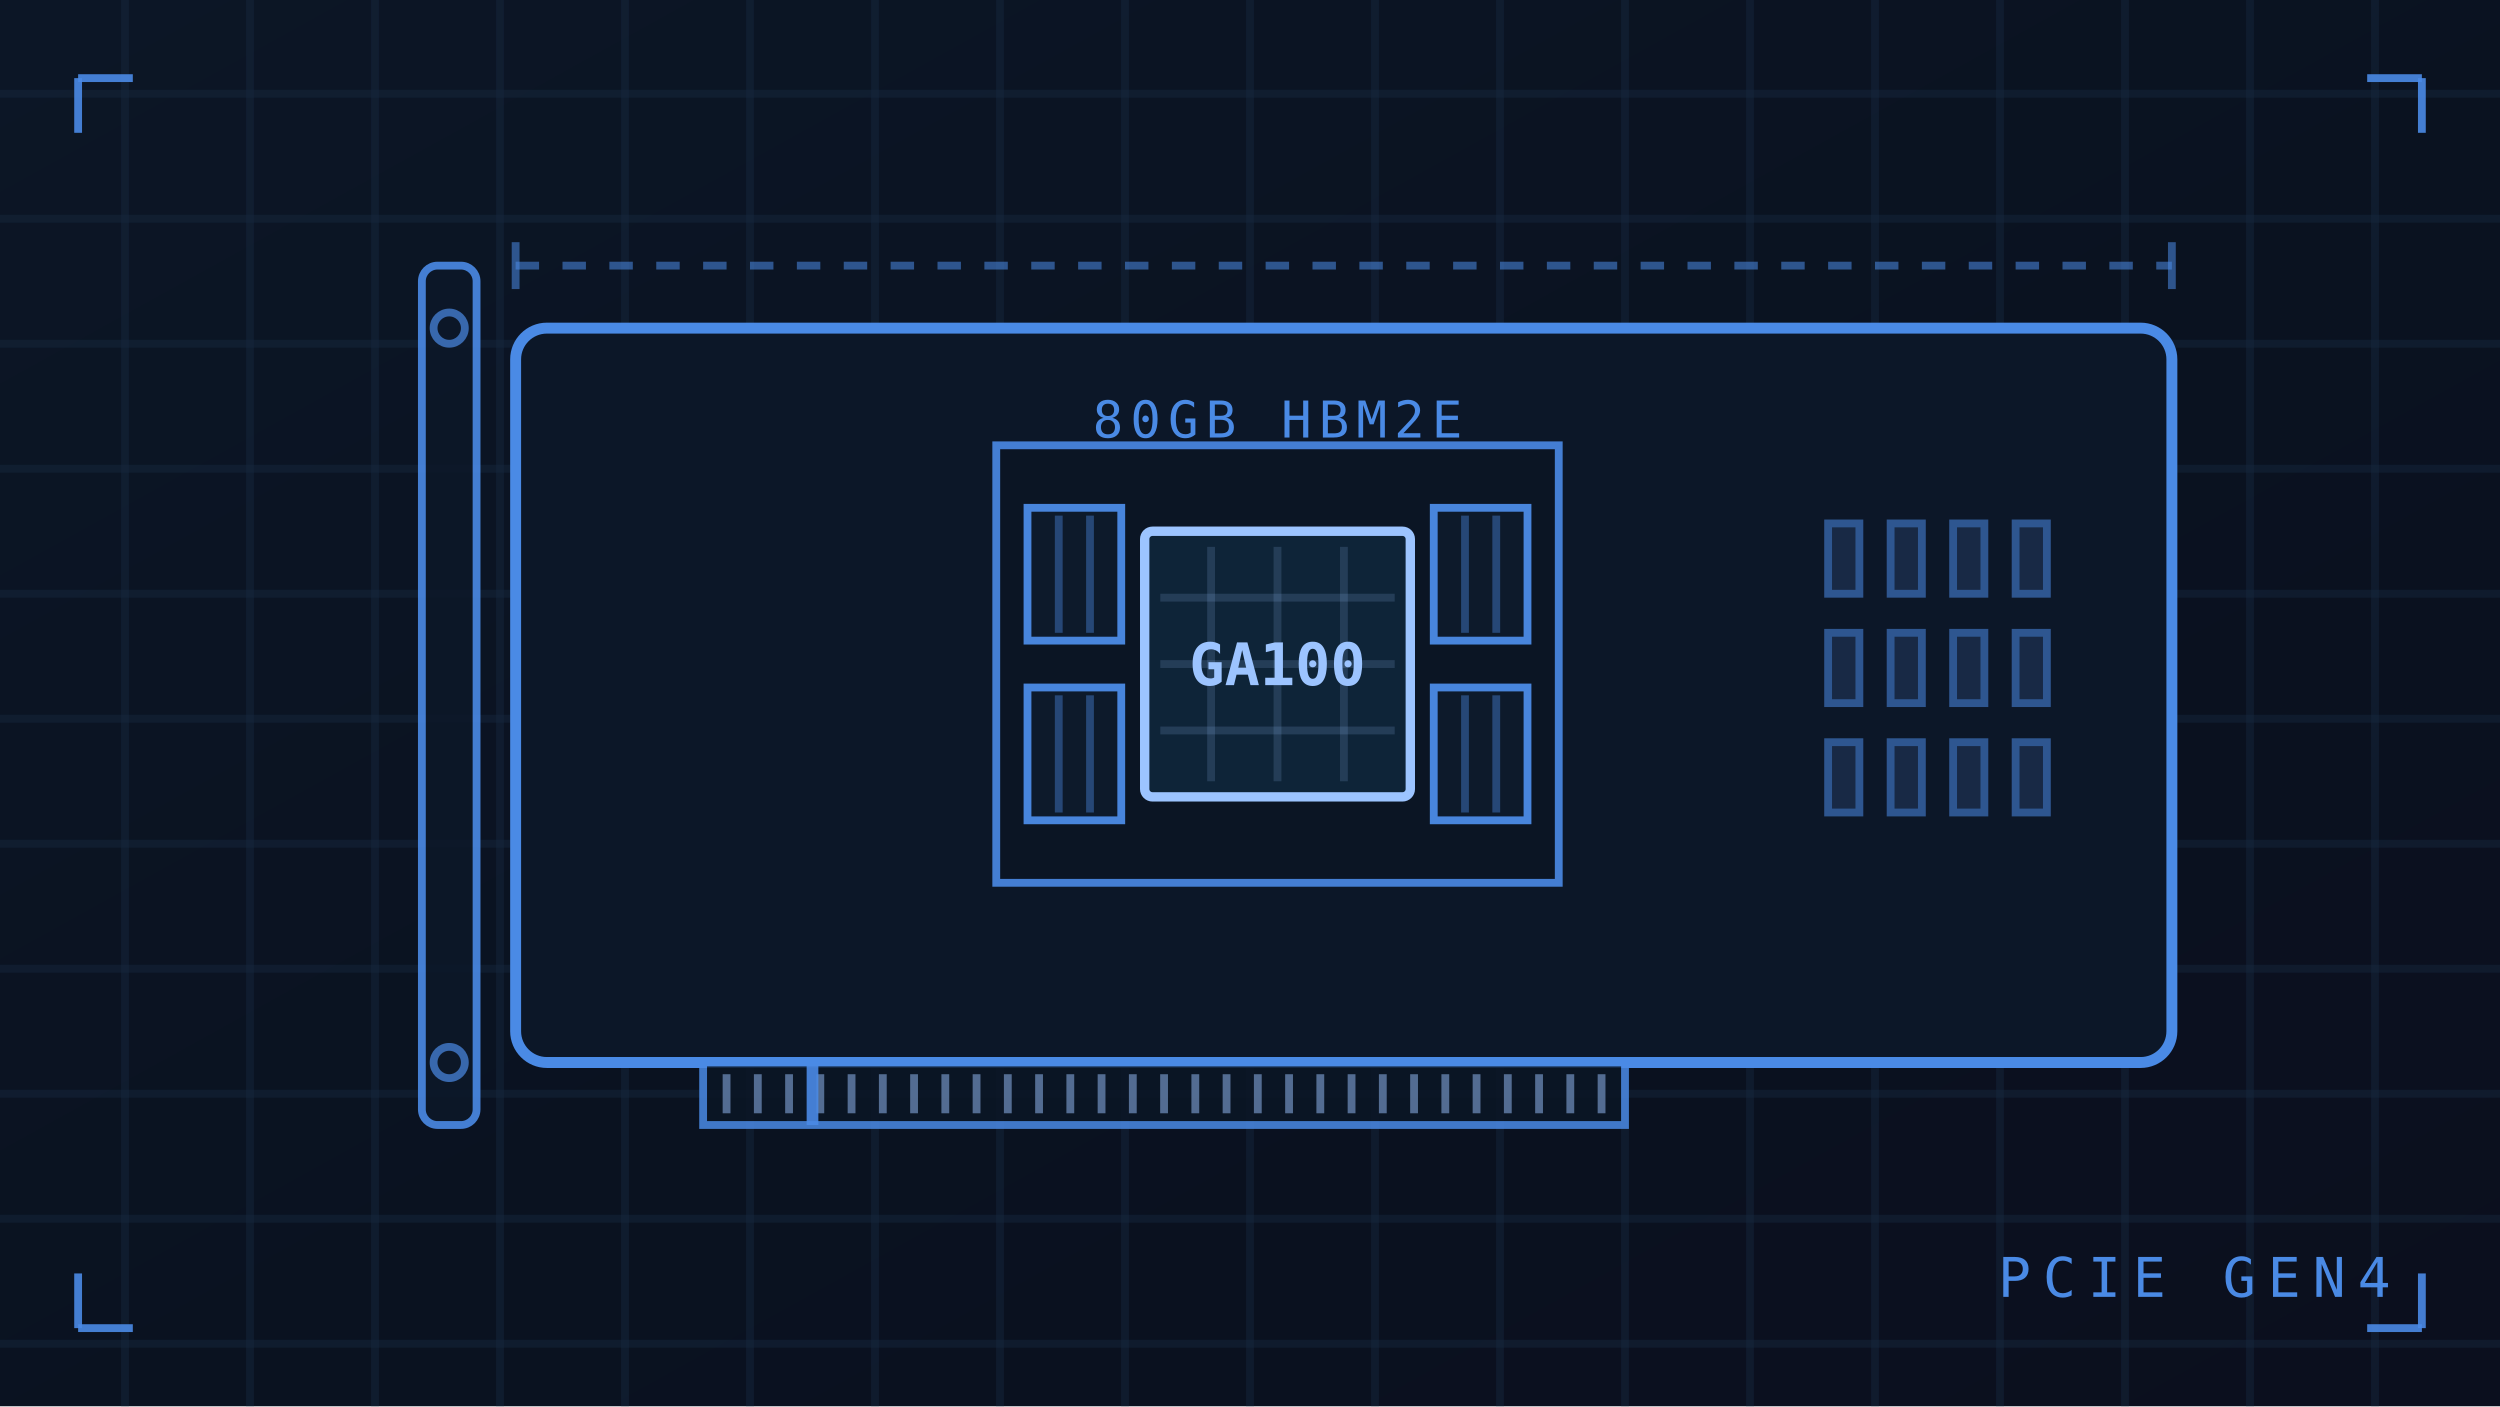
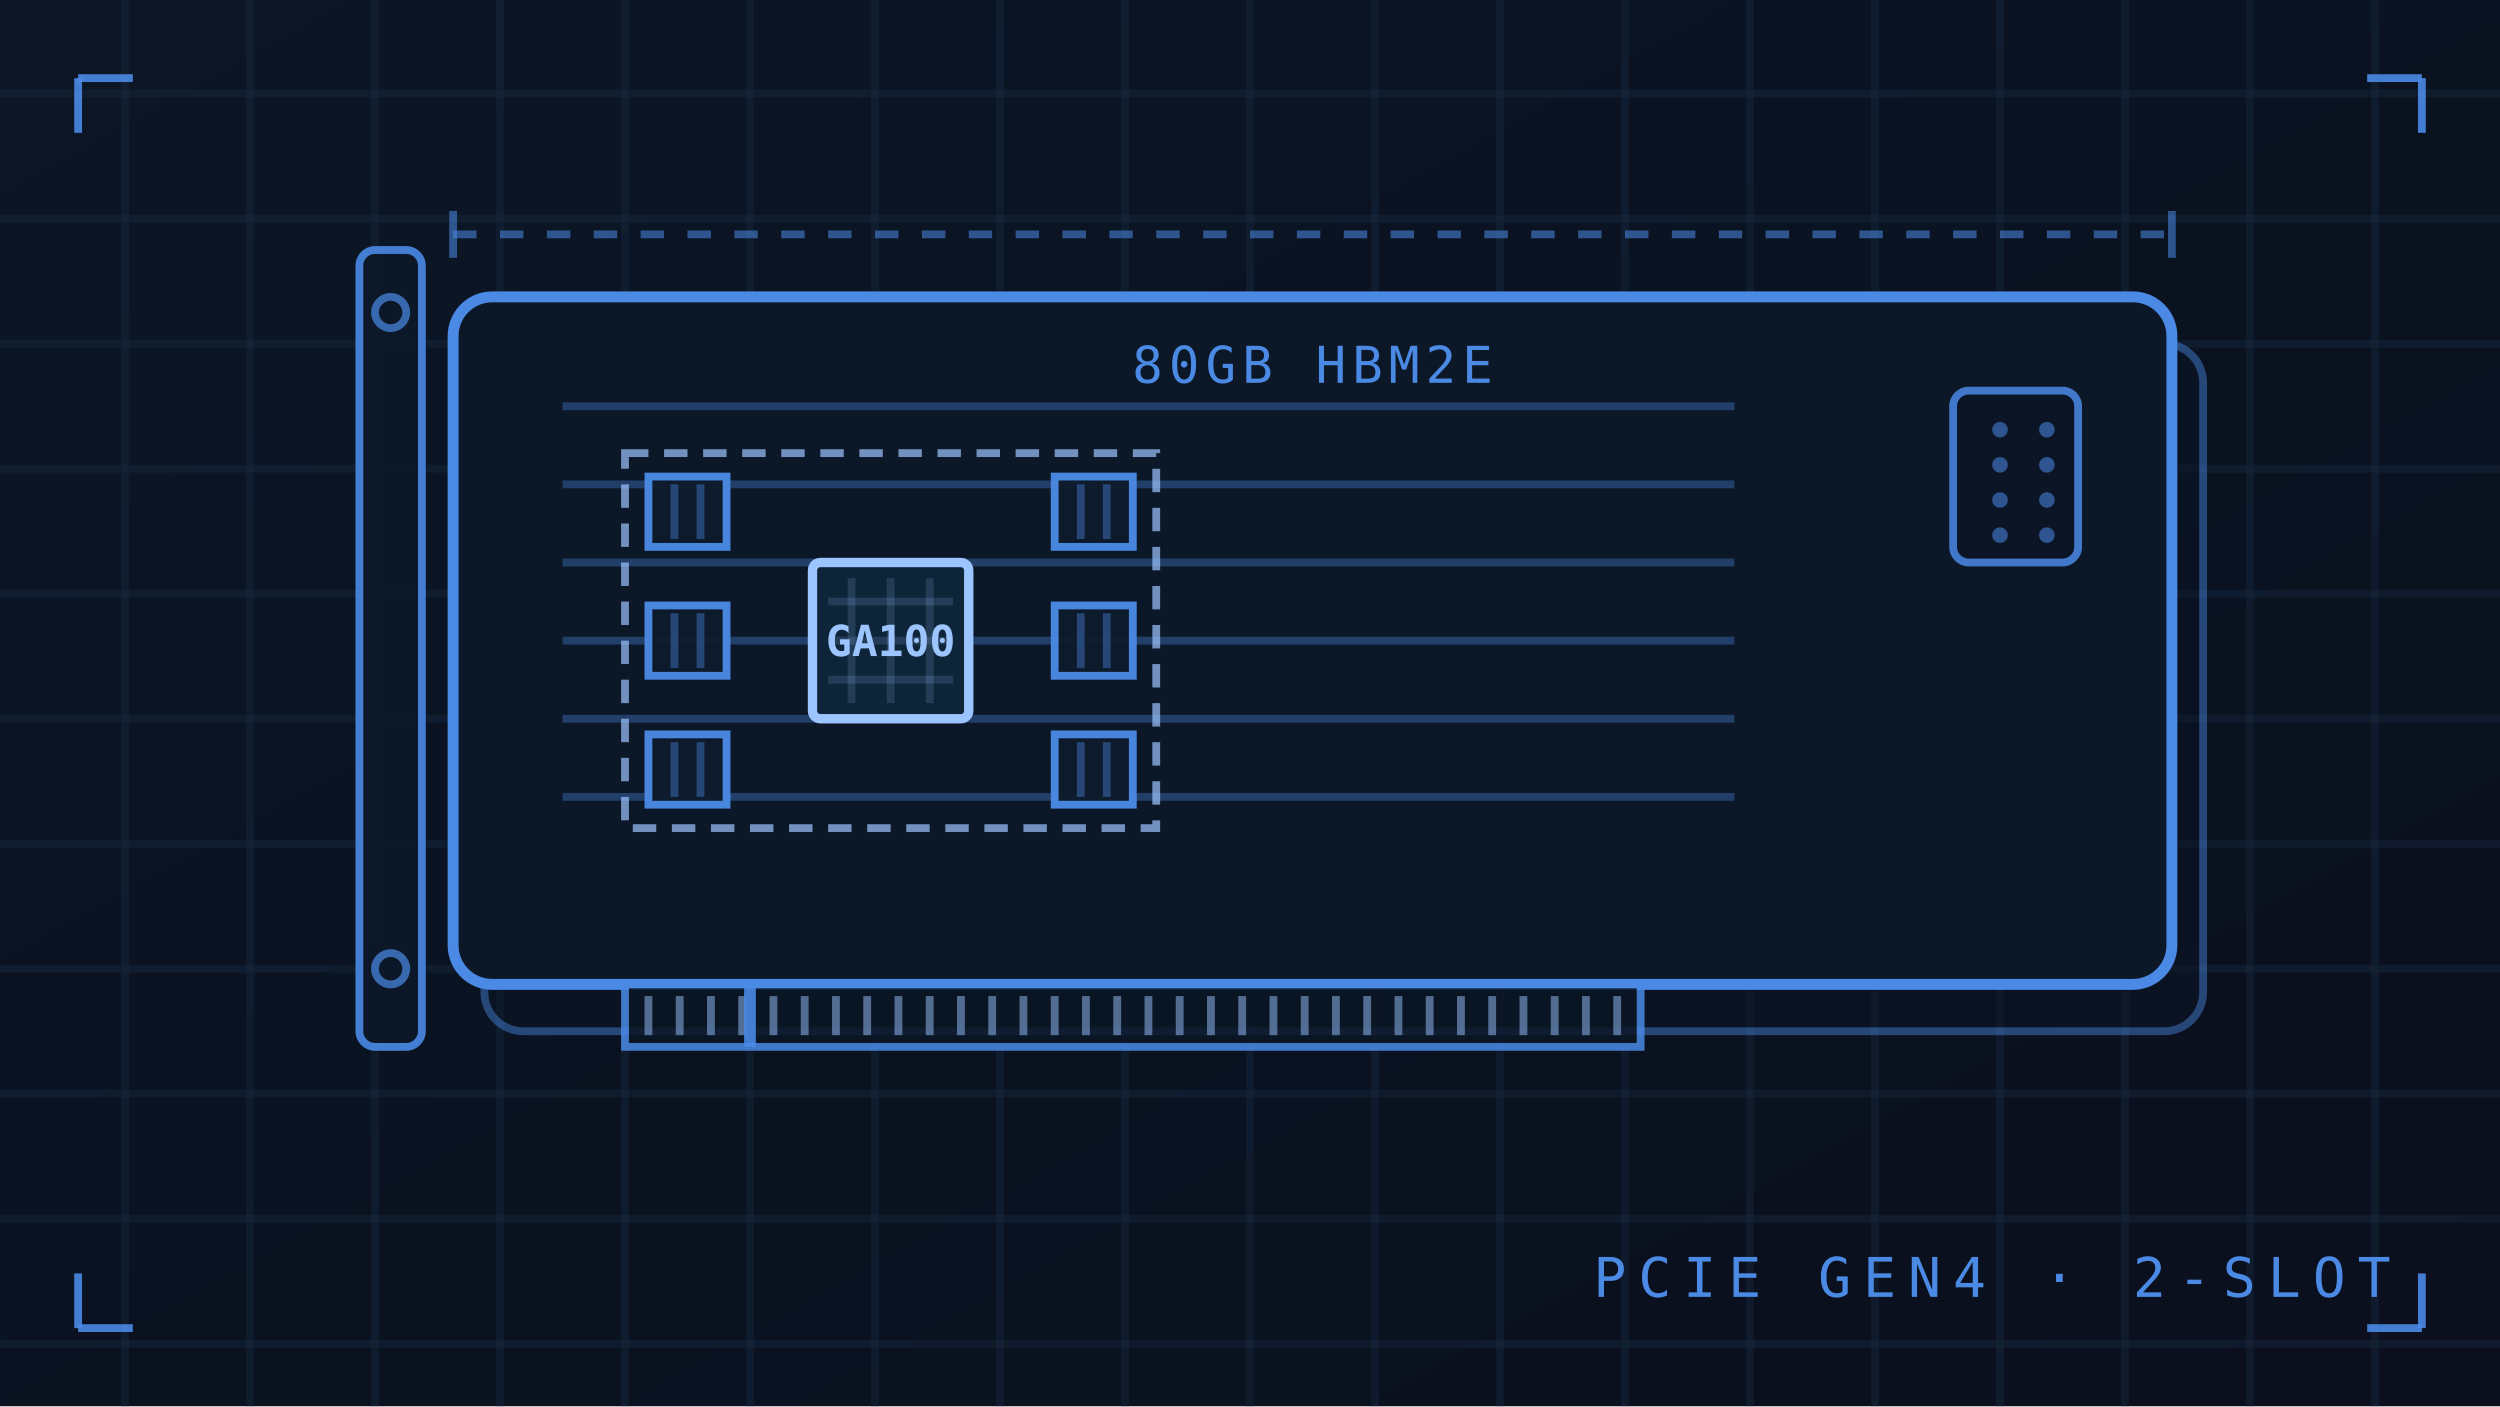
<svg xmlns="http://www.w3.org/2000/svg" width="320" height="180" viewBox="0 0 320 180" fill="none" role="img">
  <defs>
    <linearGradient id="a100-pcie-bg" x1="0" y1="0" x2="1" y2="1">
      <stop offset="0%" stop-color="#0c1626" />
      <stop offset="55%" stop-color="#0a1220" />
      <stop offset="100%" stop-color="#0b0f1e" />
    </linearGradient>
  </defs>
  <rect width="320" height="180" fill="url(#a100-pcie-bg)" />
  <line x1="16" y1="0" x2="16" y2="180" stroke="#16283f" stroke-width="1" opacity="0.45" />
  <line x1="32" y1="0" x2="32" y2="180" stroke="#16283f" stroke-width="1" opacity="0.45" />
  <line x1="48" y1="0" x2="48" y2="180" stroke="#16283f" stroke-width="1" opacity="0.45" />
  <line x1="64" y1="0" x2="64" y2="180" stroke="#16283f" stroke-width="1" opacity="0.45" />
  <line x1="80" y1="0" x2="80" y2="180" stroke="#16283f" stroke-width="1" opacity="0.45" />
  <line x1="96" y1="0" x2="96" y2="180" stroke="#16283f" stroke-width="1" opacity="0.45" />
  <line x1="112" y1="0" x2="112" y2="180" stroke="#16283f" stroke-width="1" opacity="0.45" />
  <line x1="128" y1="0" x2="128" y2="180" stroke="#16283f" stroke-width="1" opacity="0.45" />
  <line x1="144" y1="0" x2="144" y2="180" stroke="#16283f" stroke-width="1" opacity="0.45" />
  <line x1="160" y1="0" x2="160" y2="180" stroke="#16283f" stroke-width="1" opacity="0.45" />
  <line x1="176" y1="0" x2="176" y2="180" stroke="#16283f" stroke-width="1" opacity="0.45" />
  <line x1="192" y1="0" x2="192" y2="180" stroke="#16283f" stroke-width="1" opacity="0.45" />
  <line x1="208" y1="0" x2="208" y2="180" stroke="#16283f" stroke-width="1" opacity="0.45" />
  <line x1="224" y1="0" x2="224" y2="180" stroke="#16283f" stroke-width="1" opacity="0.45" />
  <line x1="240" y1="0" x2="240" y2="180" stroke="#16283f" stroke-width="1" opacity="0.45" />
  <line x1="256" y1="0" x2="256" y2="180" stroke="#16283f" stroke-width="1" opacity="0.45" />
  <line x1="272" y1="0" x2="272" y2="180" stroke="#16283f" stroke-width="1" opacity="0.45" />
  <line x1="288" y1="0" x2="288" y2="180" stroke="#16283f" stroke-width="1" opacity="0.45" />
  <line x1="304" y1="0" x2="304" y2="180" stroke="#16283f" stroke-width="1" opacity="0.45" />
  <line x1="0" y1="12" x2="320" y2="12" stroke="#16283f" stroke-width="1" opacity="0.45" />
  <line x1="0" y1="28" x2="320" y2="28" stroke="#16283f" stroke-width="1" opacity="0.45" />
  <line x1="0" y1="44" x2="320" y2="44" stroke="#16283f" stroke-width="1" opacity="0.45" />
  <line x1="0" y1="60" x2="320" y2="60" stroke="#16283f" stroke-width="1" opacity="0.45" />
  <line x1="0" y1="76" x2="320" y2="76" stroke="#16283f" stroke-width="1" opacity="0.45" />
  <line x1="0" y1="92" x2="320" y2="92" stroke="#16283f" stroke-width="1" opacity="0.45" />
  <line x1="0" y1="108" x2="320" y2="108" stroke="#16283f" stroke-width="1" opacity="0.45" />
  <line x1="0" y1="124" x2="320" y2="124" stroke="#16283f" stroke-width="1" opacity="0.45" />
  <line x1="0" y1="140" x2="320" y2="140" stroke="#16283f" stroke-width="1" opacity="0.45" />
  <line x1="0" y1="156" x2="320" y2="156" stroke="#16283f" stroke-width="1" opacity="0.45" />
  <line x1="0" y1="172" x2="320" y2="172" stroke="#16283f" stroke-width="1" opacity="0.45" />
  <line x1="10" y1="10" x2="17" y2="10" stroke="#4a8ae5" stroke-width="1" opacity="0.9" />
  <line x1="10" y1="10" x2="10" y2="17" stroke="#4a8ae5" stroke-width="1" opacity="0.9" />
  <line x1="303" y1="10" x2="310" y2="10" stroke="#4a8ae5" stroke-width="1" opacity="0.9" />
  <line x1="310" y1="10" x2="310" y2="17" stroke="#4a8ae5" stroke-width="1" opacity="0.9" />
  <line x1="10" y1="170" x2="17" y2="170" stroke="#4a8ae5" stroke-width="1" opacity="0.9" />
  <line x1="10" y1="163" x2="10" y2="170" stroke="#4a8ae5" stroke-width="1" opacity="0.9" />
  <line x1="303" y1="170" x2="310" y2="170" stroke="#4a8ae5" stroke-width="1" opacity="0.9" />
  <line x1="310" y1="163" x2="310" y2="170" stroke="#4a8ae5" stroke-width="1" opacity="0.9" />
-   <rect x="54" y="34" width="7" height="110" rx="2" fill="#0c1728" stroke="#4a8ae5" stroke-width="1" opacity="0.9" />
-   <circle cx="57.5" cy="42" r="2" fill="none" stroke="#4a8ae5" stroke-width="1" opacity="0.7" />
-   <circle cx="57.5" cy="136" r="2" fill="none" stroke="#4a8ae5" stroke-width="1" opacity="0.7" />
-   <rect x="66" y="42" width="212" height="94" rx="4" fill="#0c1728" stroke="#4a8ae5" stroke-width="1.4" />
-   <rect x="90" y="136" width="118" height="8" fill="#0b1524" stroke="#4a8ae5" stroke-width="1" opacity="0.85" />
-   <line x1="93" y1="137.5" x2="93" y2="142.5" stroke="#9cc4ff" stroke-width="1" opacity="0.5" />
-   <line x1="97" y1="137.5" x2="97" y2="142.5" stroke="#9cc4ff" stroke-width="1" opacity="0.5" />
-   <line x1="101" y1="137.5" x2="101" y2="142.5" stroke="#9cc4ff" stroke-width="1" opacity="0.5" />
-   <line x1="105" y1="137.5" x2="105" y2="142.5" stroke="#9cc4ff" stroke-width="1" opacity="0.5" />
-   <line x1="109" y1="137.5" x2="109" y2="142.5" stroke="#9cc4ff" stroke-width="1" opacity="0.5" />
-   <line x1="113" y1="137.5" x2="113" y2="142.5" stroke="#9cc4ff" stroke-width="1" opacity="0.5" />
-   <line x1="117" y1="137.5" x2="117" y2="142.5" stroke="#9cc4ff" stroke-width="1" opacity="0.5" />
-   <line x1="121" y1="137.5" x2="121" y2="142.5" stroke="#9cc4ff" stroke-width="1" opacity="0.5" />
-   <line x1="125" y1="137.5" x2="125" y2="142.5" stroke="#9cc4ff" stroke-width="1" opacity="0.5" />
-   <line x1="129" y1="137.5" x2="129" y2="142.5" stroke="#9cc4ff" stroke-width="1" opacity="0.5" />
-   <line x1="133" y1="137.5" x2="133" y2="142.5" stroke="#9cc4ff" stroke-width="1" opacity="0.5" />
-   <line x1="137" y1="137.5" x2="137" y2="142.5" stroke="#9cc4ff" stroke-width="1" opacity="0.5" />
-   <line x1="141" y1="137.5" x2="141" y2="142.5" stroke="#9cc4ff" stroke-width="1" opacity="0.5" />
-   <line x1="145" y1="137.5" x2="145" y2="142.5" stroke="#9cc4ff" stroke-width="1" opacity="0.5" />
-   <line x1="149" y1="137.5" x2="149" y2="142.5" stroke="#9cc4ff" stroke-width="1" opacity="0.5" />
-   <line x1="153" y1="137.5" x2="153" y2="142.5" stroke="#9cc4ff" stroke-width="1" opacity="0.5" />
-   <line x1="157" y1="137.5" x2="157" y2="142.5" stroke="#9cc4ff" stroke-width="1" opacity="0.5" />
-   <line x1="161" y1="137.5" x2="161" y2="142.5" stroke="#9cc4ff" stroke-width="1" opacity="0.5" />
-   <line x1="165" y1="137.5" x2="165" y2="142.5" stroke="#9cc4ff" stroke-width="1" opacity="0.5" />
-   <line x1="169" y1="137.5" x2="169" y2="142.5" stroke="#9cc4ff" stroke-width="1" opacity="0.5" />
-   <line x1="173" y1="137.5" x2="173" y2="142.5" stroke="#9cc4ff" stroke-width="1" opacity="0.5" />
-   <line x1="177" y1="137.5" x2="177" y2="142.5" stroke="#9cc4ff" stroke-width="1" opacity="0.5" />
-   <line x1="181" y1="137.5" x2="181" y2="142.5" stroke="#9cc4ff" stroke-width="1" opacity="0.5" />
-   <line x1="185" y1="137.5" x2="185" y2="142.5" stroke="#9cc4ff" stroke-width="1" opacity="0.5" />
-   <line x1="189" y1="137.5" x2="189" y2="142.5" stroke="#9cc4ff" stroke-width="1" opacity="0.5" />
-   <line x1="193" y1="137.5" x2="193" y2="142.5" stroke="#9cc4ff" stroke-width="1" opacity="0.5" />
-   <line x1="197" y1="137.5" x2="197" y2="142.5" stroke="#9cc4ff" stroke-width="1" opacity="0.5" />
-   <line x1="201" y1="137.5" x2="201" y2="142.5" stroke="#9cc4ff" stroke-width="1" opacity="0.5" />
-   <line x1="205" y1="137.5" x2="205" y2="142.5" stroke="#9cc4ff" stroke-width="1" opacity="0.5" />
-   <line x1="104" y1="136" x2="104" y2="144" stroke="#4a8ae5" stroke-width="1.5" opacity="0.9" />
-   <rect x="127.52" y="57" width="72" height="56" fill="#0b1524" stroke="#4a8ae5" stroke-width="1" opacity="0.9" />
-   <rect x="131.52" y="65" width="12" height="17" fill="#0d1a2b" stroke="#4a8ae5" stroke-width="1" opacity="0.95" />
-   <line x1="135.52" y1="66" x2="135.52" y2="81" stroke="#4a8ae5" stroke-width="1" opacity="0.4" />
-   <line x1="139.52" y1="66" x2="139.52" y2="81" stroke="#4a8ae5" stroke-width="1" opacity="0.4" />
-   <rect x="183.52" y="65" width="12" height="17" fill="#0d1a2b" stroke="#4a8ae5" stroke-width="1" opacity="0.95" />
-   <line x1="187.52" y1="66" x2="187.52" y2="81" stroke="#4a8ae5" stroke-width="1" opacity="0.4" />
-   <line x1="191.52" y1="66" x2="191.52" y2="81" stroke="#4a8ae5" stroke-width="1" opacity="0.4" />
-   <rect x="131.52" y="88" width="12" height="17" fill="#0d1a2b" stroke="#4a8ae5" stroke-width="1" opacity="0.95" />
-   <line x1="135.52" y1="89" x2="135.52" y2="104" stroke="#4a8ae5" stroke-width="1" opacity="0.4" />
-   <line x1="139.52" y1="89" x2="139.52" y2="104" stroke="#4a8ae5" stroke-width="1" opacity="0.4" />
-   <rect x="183.52" y="88" width="12" height="17" fill="#0d1a2b" stroke="#4a8ae5" stroke-width="1" opacity="0.95" />
-   <line x1="187.52" y1="89" x2="187.52" y2="104" stroke="#4a8ae5" stroke-width="1" opacity="0.4" />
-   <line x1="191.52" y1="89" x2="191.52" y2="104" stroke="#4a8ae5" stroke-width="1" opacity="0.4" />
-   <rect x="146.52" y="68" width="34" height="34" rx="1" fill="#0e2438" stroke="#9cc4ff" stroke-width="1.2" />
-   <line x1="155.02" y1="70" x2="155.02" y2="100" stroke="#9cc4ff" stroke-width="1" opacity="0.16" />
-   <line x1="148.52" y1="76.5" x2="178.52" y2="76.5" stroke="#9cc4ff" stroke-width="1" opacity="0.16" />
-   <line x1="163.52" y1="70" x2="163.52" y2="100" stroke="#9cc4ff" stroke-width="1" opacity="0.16" />
-   <line x1="148.52" y1="85" x2="178.52" y2="85" stroke="#9cc4ff" stroke-width="1" opacity="0.16" />
-   <line x1="172.02" y1="70" x2="172.02" y2="100" stroke="#9cc4ff" stroke-width="1" opacity="0.16" />
-   <line x1="148.52" y1="93.5" x2="178.52" y2="93.5" stroke="#9cc4ff" stroke-width="1" opacity="0.16" />
-   <text x="163.52" y="87.7" font-family="ui-monospace, Menlo, monospace" font-size="7.5" fill="#9cc4ff" text-anchor="middle" font-weight="600">GA100</text>
-   <rect x="234" y="67" width="4" height="9" fill="#22385c" stroke="#4a8ae5" stroke-width="1" opacity="0.55" />
-   <rect x="242" y="67" width="4" height="9" fill="#22385c" stroke="#4a8ae5" stroke-width="1" opacity="0.55" />
-   <rect x="250" y="67" width="4" height="9" fill="#22385c" stroke="#4a8ae5" stroke-width="1" opacity="0.55" />
-   <rect x="258" y="67" width="4" height="9" fill="#22385c" stroke="#4a8ae5" stroke-width="1" opacity="0.55" />
-   <rect x="234" y="81" width="4" height="9" fill="#22385c" stroke="#4a8ae5" stroke-width="1" opacity="0.55" />
-   <rect x="242" y="81" width="4" height="9" fill="#22385c" stroke="#4a8ae5" stroke-width="1" opacity="0.55" />
-   <rect x="250" y="81" width="4" height="9" fill="#22385c" stroke="#4a8ae5" stroke-width="1" opacity="0.55" />
-   <rect x="258" y="81" width="4" height="9" fill="#22385c" stroke="#4a8ae5" stroke-width="1" opacity="0.55" />
-   <rect x="234" y="95" width="4" height="9" fill="#22385c" stroke="#4a8ae5" stroke-width="1" opacity="0.55" />
-   <rect x="242" y="95" width="4" height="9" fill="#22385c" stroke="#4a8ae5" stroke-width="1" opacity="0.55" />
-   <rect x="250" y="95" width="4" height="9" fill="#22385c" stroke="#4a8ae5" stroke-width="1" opacity="0.55" />
-   <rect x="258" y="95" width="4" height="9" fill="#22385c" stroke="#4a8ae5" stroke-width="1" opacity="0.55" />
-   <text x="163.52" y="56" font-family="ui-monospace, Menlo, monospace" font-size="6.5" fill="#4a8ae5" text-anchor="middle" letter-spacing="0.14em">80GB HBM2E</text>
-   <line x1="66" y1="34" x2="278" y2="34" stroke="#4a8ae5" stroke-width="1" stroke-dasharray="3 3" opacity="0.55" />
-   <line x1="66" y1="31" x2="66" y2="37" stroke="#4a8ae5" stroke-width="1" opacity="0.55" />
-   <line x1="278" y1="31" x2="278" y2="37" stroke="#4a8ae5" stroke-width="1" opacity="0.55" />
-   <text x="306" y="166" font-family="ui-monospace, Menlo, monospace" font-size="7" fill="#4a8ae5" text-anchor="end" letter-spacing="0.22em">PCIE GEN4</text>
+   <rect x="62" y="44" width="220" height="88" rx="5" fill="#0b1524" stroke="#4a8ae5" stroke-width="1" opacity="0.45" />
+   <rect x="46" y="32" width="8" height="102" rx="2" fill="#0c1728" stroke="#4a8ae5" stroke-width="1" opacity="0.9" />
+   <circle cx="50" cy="40" r="2" fill="none" stroke="#4a8ae5" stroke-width="1" opacity="0.7" />
+   <circle cx="50" cy="124" r="2" fill="none" stroke="#4a8ae5" stroke-width="1" opacity="0.7" />
+   <rect x="58" y="38" width="220" height="88" rx="5" fill="#0c1728" stroke="#4a8ae5" stroke-width="1.4" />
+   <line x1="72" y1="52" x2="222" y2="52" stroke="#4a8ae5" stroke-width="1" opacity="0.35" />
+   <line x1="72" y1="62" x2="222" y2="62" stroke="#4a8ae5" stroke-width="1" opacity="0.35" />
+   <line x1="72" y1="72" x2="222" y2="72" stroke="#4a8ae5" stroke-width="1" opacity="0.35" />
+   <line x1="72" y1="82" x2="222" y2="82" stroke="#4a8ae5" stroke-width="1" opacity="0.35" />
+   <line x1="72" y1="92" x2="222" y2="92" stroke="#4a8ae5" stroke-width="1" opacity="0.35" />
+   <line x1="72" y1="102" x2="222" y2="102" stroke="#4a8ae5" stroke-width="1" opacity="0.35" />
+   <rect x="80" y="58" width="68" height="48" fill="none" stroke="#9cc4ff" stroke-width="1" stroke-dasharray="3 2" opacity="0.7" />
+   <rect x="83" y="61" width="10" height="9" fill="#0d1a2b" stroke="#4a8ae5" stroke-width="1" opacity="0.95" />
+   <line x1="86.333" y1="62" x2="86.333" y2="69" stroke="#4a8ae5" stroke-width="1" opacity="0.4" />
+   <line x1="89.667" y1="62" x2="89.667" y2="69" stroke="#4a8ae5" stroke-width="1" opacity="0.4" />
+   <rect x="135" y="61" width="10" height="9" fill="#0d1a2b" stroke="#4a8ae5" stroke-width="1" opacity="0.95" />
+   <line x1="138.333" y1="62" x2="138.333" y2="69" stroke="#4a8ae5" stroke-width="1" opacity="0.4" />
+   <line x1="141.667" y1="62" x2="141.667" y2="69" stroke="#4a8ae5" stroke-width="1" opacity="0.4" />
+   <rect x="83" y="77.5" width="10" height="9" fill="#0d1a2b" stroke="#4a8ae5" stroke-width="1" opacity="0.95" />
+   <line x1="86.333" y1="78.5" x2="86.333" y2="85.5" stroke="#4a8ae5" stroke-width="1" opacity="0.4" />
+   <line x1="89.667" y1="78.5" x2="89.667" y2="85.5" stroke="#4a8ae5" stroke-width="1" opacity="0.4" />
+   <rect x="135" y="77.5" width="10" height="9" fill="#0d1a2b" stroke="#4a8ae5" stroke-width="1" opacity="0.95" />
+   <line x1="138.333" y1="78.5" x2="138.333" y2="85.5" stroke="#4a8ae5" stroke-width="1" opacity="0.4" />
+   <line x1="141.667" y1="78.5" x2="141.667" y2="85.5" stroke="#4a8ae5" stroke-width="1" opacity="0.4" />
+   <rect x="83" y="94" width="10" height="9" fill="#0d1a2b" stroke="#4a8ae5" stroke-width="1" opacity="0.95" />
+   <line x1="86.333" y1="95" x2="86.333" y2="102" stroke="#4a8ae5" stroke-width="1" opacity="0.4" />
+   <line x1="89.667" y1="95" x2="89.667" y2="102" stroke="#4a8ae5" stroke-width="1" opacity="0.4" />
+   <rect x="135" y="94" width="10" height="9" fill="#0d1a2b" stroke="#4a8ae5" stroke-width="1" opacity="0.95" />
+   <line x1="138.333" y1="95" x2="138.333" y2="102" stroke="#4a8ae5" stroke-width="1" opacity="0.4" />
+   <line x1="141.667" y1="95" x2="141.667" y2="102" stroke="#4a8ae5" stroke-width="1" opacity="0.4" />
+   <rect x="104" y="72" width="20" height="20" rx="1" fill="#0e2438" stroke="#9cc4ff" stroke-width="1.2" />
+   <line x1="109" y1="74" x2="109" y2="90" stroke="#9cc4ff" stroke-width="1" opacity="0.16" />
+   <line x1="106" y1="77" x2="122" y2="77" stroke="#9cc4ff" stroke-width="1" opacity="0.16" />
+   <line x1="114" y1="74" x2="114" y2="90" stroke="#9cc4ff" stroke-width="1" opacity="0.16" />
+   <line x1="106" y1="82" x2="122" y2="82" stroke="#9cc4ff" stroke-width="1" opacity="0.16" />
+   <line x1="119" y1="74" x2="119" y2="90" stroke="#9cc4ff" stroke-width="1" opacity="0.16" />
+   <line x1="106" y1="87" x2="122" y2="87" stroke="#9cc4ff" stroke-width="1" opacity="0.16" />
+   <text x="114" y="83.98" font-family="ui-monospace, Menlo, monospace" font-size="5.5" fill="#9cc4ff" text-anchor="middle" font-weight="600">GA100</text>
+   <rect x="250" y="50" width="16" height="22" rx="2" fill="#0b1524" stroke="#4a8ae5" stroke-width="1" opacity="0.85" />
+   <circle cx="256" cy="55" r="1" fill="#4a8ae5" opacity="0.55" />
+   <circle cx="262" cy="55" r="1" fill="#4a8ae5" opacity="0.55" />
+   <circle cx="256" cy="59.5" r="1" fill="#4a8ae5" opacity="0.55" />
+   <circle cx="262" cy="59.5" r="1" fill="#4a8ae5" opacity="0.55" />
+   <circle cx="256" cy="64" r="1" fill="#4a8ae5" opacity="0.55" />
+   <circle cx="262" cy="64" r="1" fill="#4a8ae5" opacity="0.55" />
+   <circle cx="256" cy="68.5" r="1" fill="#4a8ae5" opacity="0.55" />
+   <circle cx="262" cy="68.5" r="1" fill="#4a8ae5" opacity="0.55" />
+   <rect x="80" y="126" width="130" height="8" fill="#0b1524" stroke="#4a8ae5" stroke-width="1" opacity="0.85" />
+   <line x1="83" y1="127.5" x2="83" y2="132.5" stroke="#9cc4ff" stroke-width="1" opacity="0.5" />
+   <line x1="87" y1="127.5" x2="87" y2="132.5" stroke="#9cc4ff" stroke-width="1" opacity="0.5" />
+   <line x1="91" y1="127.5" x2="91" y2="132.5" stroke="#9cc4ff" stroke-width="1" opacity="0.5" />
+   <line x1="95" y1="127.5" x2="95" y2="132.5" stroke="#9cc4ff" stroke-width="1" opacity="0.5" />
+   <line x1="99" y1="127.5" x2="99" y2="132.5" stroke="#9cc4ff" stroke-width="1" opacity="0.5" />
+   <line x1="103" y1="127.5" x2="103" y2="132.5" stroke="#9cc4ff" stroke-width="1" opacity="0.5" />
+   <line x1="107" y1="127.5" x2="107" y2="132.5" stroke="#9cc4ff" stroke-width="1" opacity="0.5" />
+   <line x1="111" y1="127.5" x2="111" y2="132.5" stroke="#9cc4ff" stroke-width="1" opacity="0.5" />
+   <line x1="115" y1="127.5" x2="115" y2="132.5" stroke="#9cc4ff" stroke-width="1" opacity="0.5" />
+   <line x1="119" y1="127.5" x2="119" y2="132.5" stroke="#9cc4ff" stroke-width="1" opacity="0.5" />
+   <line x1="123" y1="127.5" x2="123" y2="132.5" stroke="#9cc4ff" stroke-width="1" opacity="0.5" />
+   <line x1="127" y1="127.5" x2="127" y2="132.5" stroke="#9cc4ff" stroke-width="1" opacity="0.5" />
+   <line x1="131" y1="127.5" x2="131" y2="132.5" stroke="#9cc4ff" stroke-width="1" opacity="0.5" />
+   <line x1="135" y1="127.5" x2="135" y2="132.5" stroke="#9cc4ff" stroke-width="1" opacity="0.5" />
+   <line x1="139" y1="127.5" x2="139" y2="132.5" stroke="#9cc4ff" stroke-width="1" opacity="0.5" />
+   <line x1="143" y1="127.5" x2="143" y2="132.5" stroke="#9cc4ff" stroke-width="1" opacity="0.5" />
+   <line x1="147" y1="127.5" x2="147" y2="132.5" stroke="#9cc4ff" stroke-width="1" opacity="0.5" />
+   <line x1="151" y1="127.5" x2="151" y2="132.5" stroke="#9cc4ff" stroke-width="1" opacity="0.5" />
+   <line x1="155" y1="127.5" x2="155" y2="132.5" stroke="#9cc4ff" stroke-width="1" opacity="0.5" />
+   <line x1="159" y1="127.5" x2="159" y2="132.5" stroke="#9cc4ff" stroke-width="1" opacity="0.5" />
+   <line x1="163" y1="127.5" x2="163" y2="132.5" stroke="#9cc4ff" stroke-width="1" opacity="0.5" />
+   <line x1="167" y1="127.5" x2="167" y2="132.5" stroke="#9cc4ff" stroke-width="1" opacity="0.5" />
+   <line x1="171" y1="127.5" x2="171" y2="132.5" stroke="#9cc4ff" stroke-width="1" opacity="0.5" />
+   <line x1="175" y1="127.5" x2="175" y2="132.5" stroke="#9cc4ff" stroke-width="1" opacity="0.5" />
+   <line x1="179" y1="127.5" x2="179" y2="132.5" stroke="#9cc4ff" stroke-width="1" opacity="0.5" />
+   <line x1="183" y1="127.5" x2="183" y2="132.5" stroke="#9cc4ff" stroke-width="1" opacity="0.5" />
+   <line x1="187" y1="127.5" x2="187" y2="132.5" stroke="#9cc4ff" stroke-width="1" opacity="0.5" />
+   <line x1="191" y1="127.5" x2="191" y2="132.5" stroke="#9cc4ff" stroke-width="1" opacity="0.5" />
+   <line x1="195" y1="127.5" x2="195" y2="132.5" stroke="#9cc4ff" stroke-width="1" opacity="0.5" />
+   <line x1="199" y1="127.5" x2="199" y2="132.5" stroke="#9cc4ff" stroke-width="1" opacity="0.5" />
+   <line x1="203" y1="127.5" x2="203" y2="132.5" stroke="#9cc4ff" stroke-width="1" opacity="0.5" />
+   <line x1="207" y1="127.5" x2="207" y2="132.5" stroke="#9cc4ff" stroke-width="1" opacity="0.5" />
+   <line x1="96" y1="126" x2="96" y2="134" stroke="#4a8ae5" stroke-width="1.5" opacity="0.9" />
+   <text x="168" y="49" font-family="ui-monospace, Menlo, monospace" font-size="6.5" fill="#4a8ae5" text-anchor="middle" letter-spacing="0.12em">80GB HBM2E</text>
+   <line x1="58" y1="30" x2="278" y2="30" stroke="#4a8ae5" stroke-width="1" stroke-dasharray="3 3" opacity="0.55" />
+   <line x1="58" y1="27" x2="58" y2="33" stroke="#4a8ae5" stroke-width="1" opacity="0.55" />
+   <line x1="278" y1="27" x2="278" y2="33" stroke="#4a8ae5" stroke-width="1" opacity="0.55" />
+   <text x="306" y="166" font-family="ui-monospace, Menlo, monospace" font-size="7" fill="#4a8ae5" text-anchor="end" letter-spacing="0.22em">PCIE GEN4 · 2-SLOT</text>
</svg>
